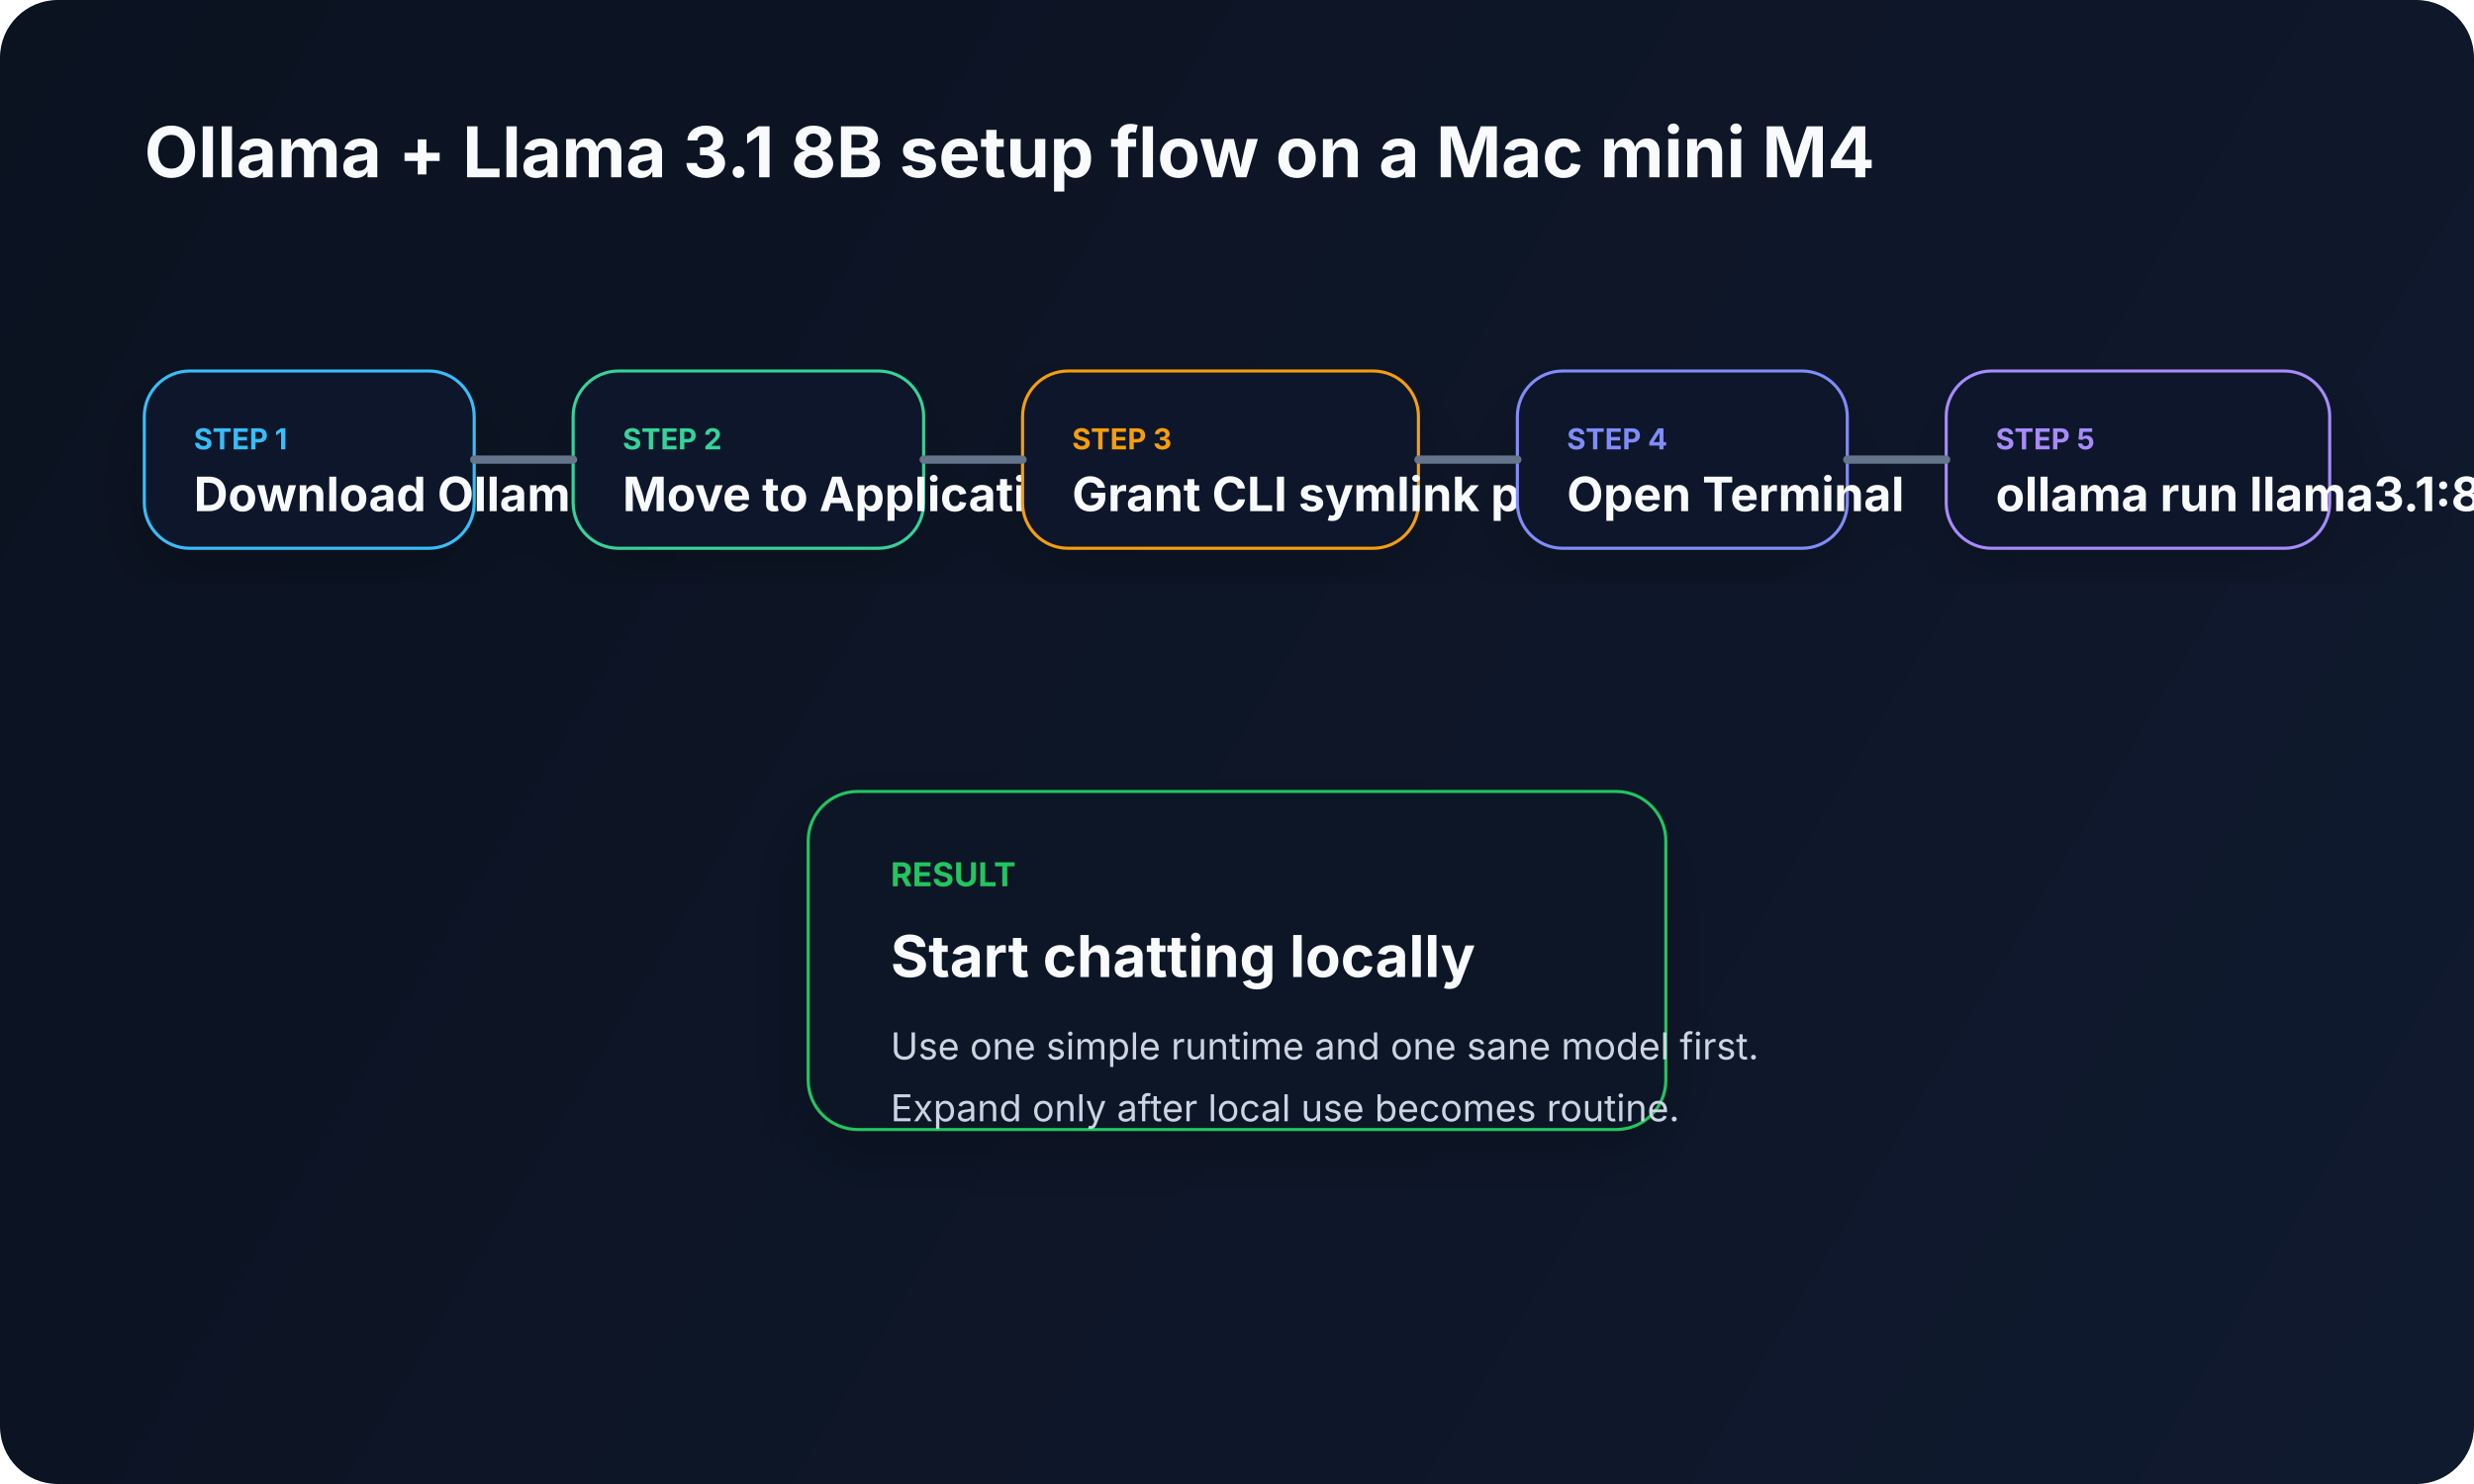
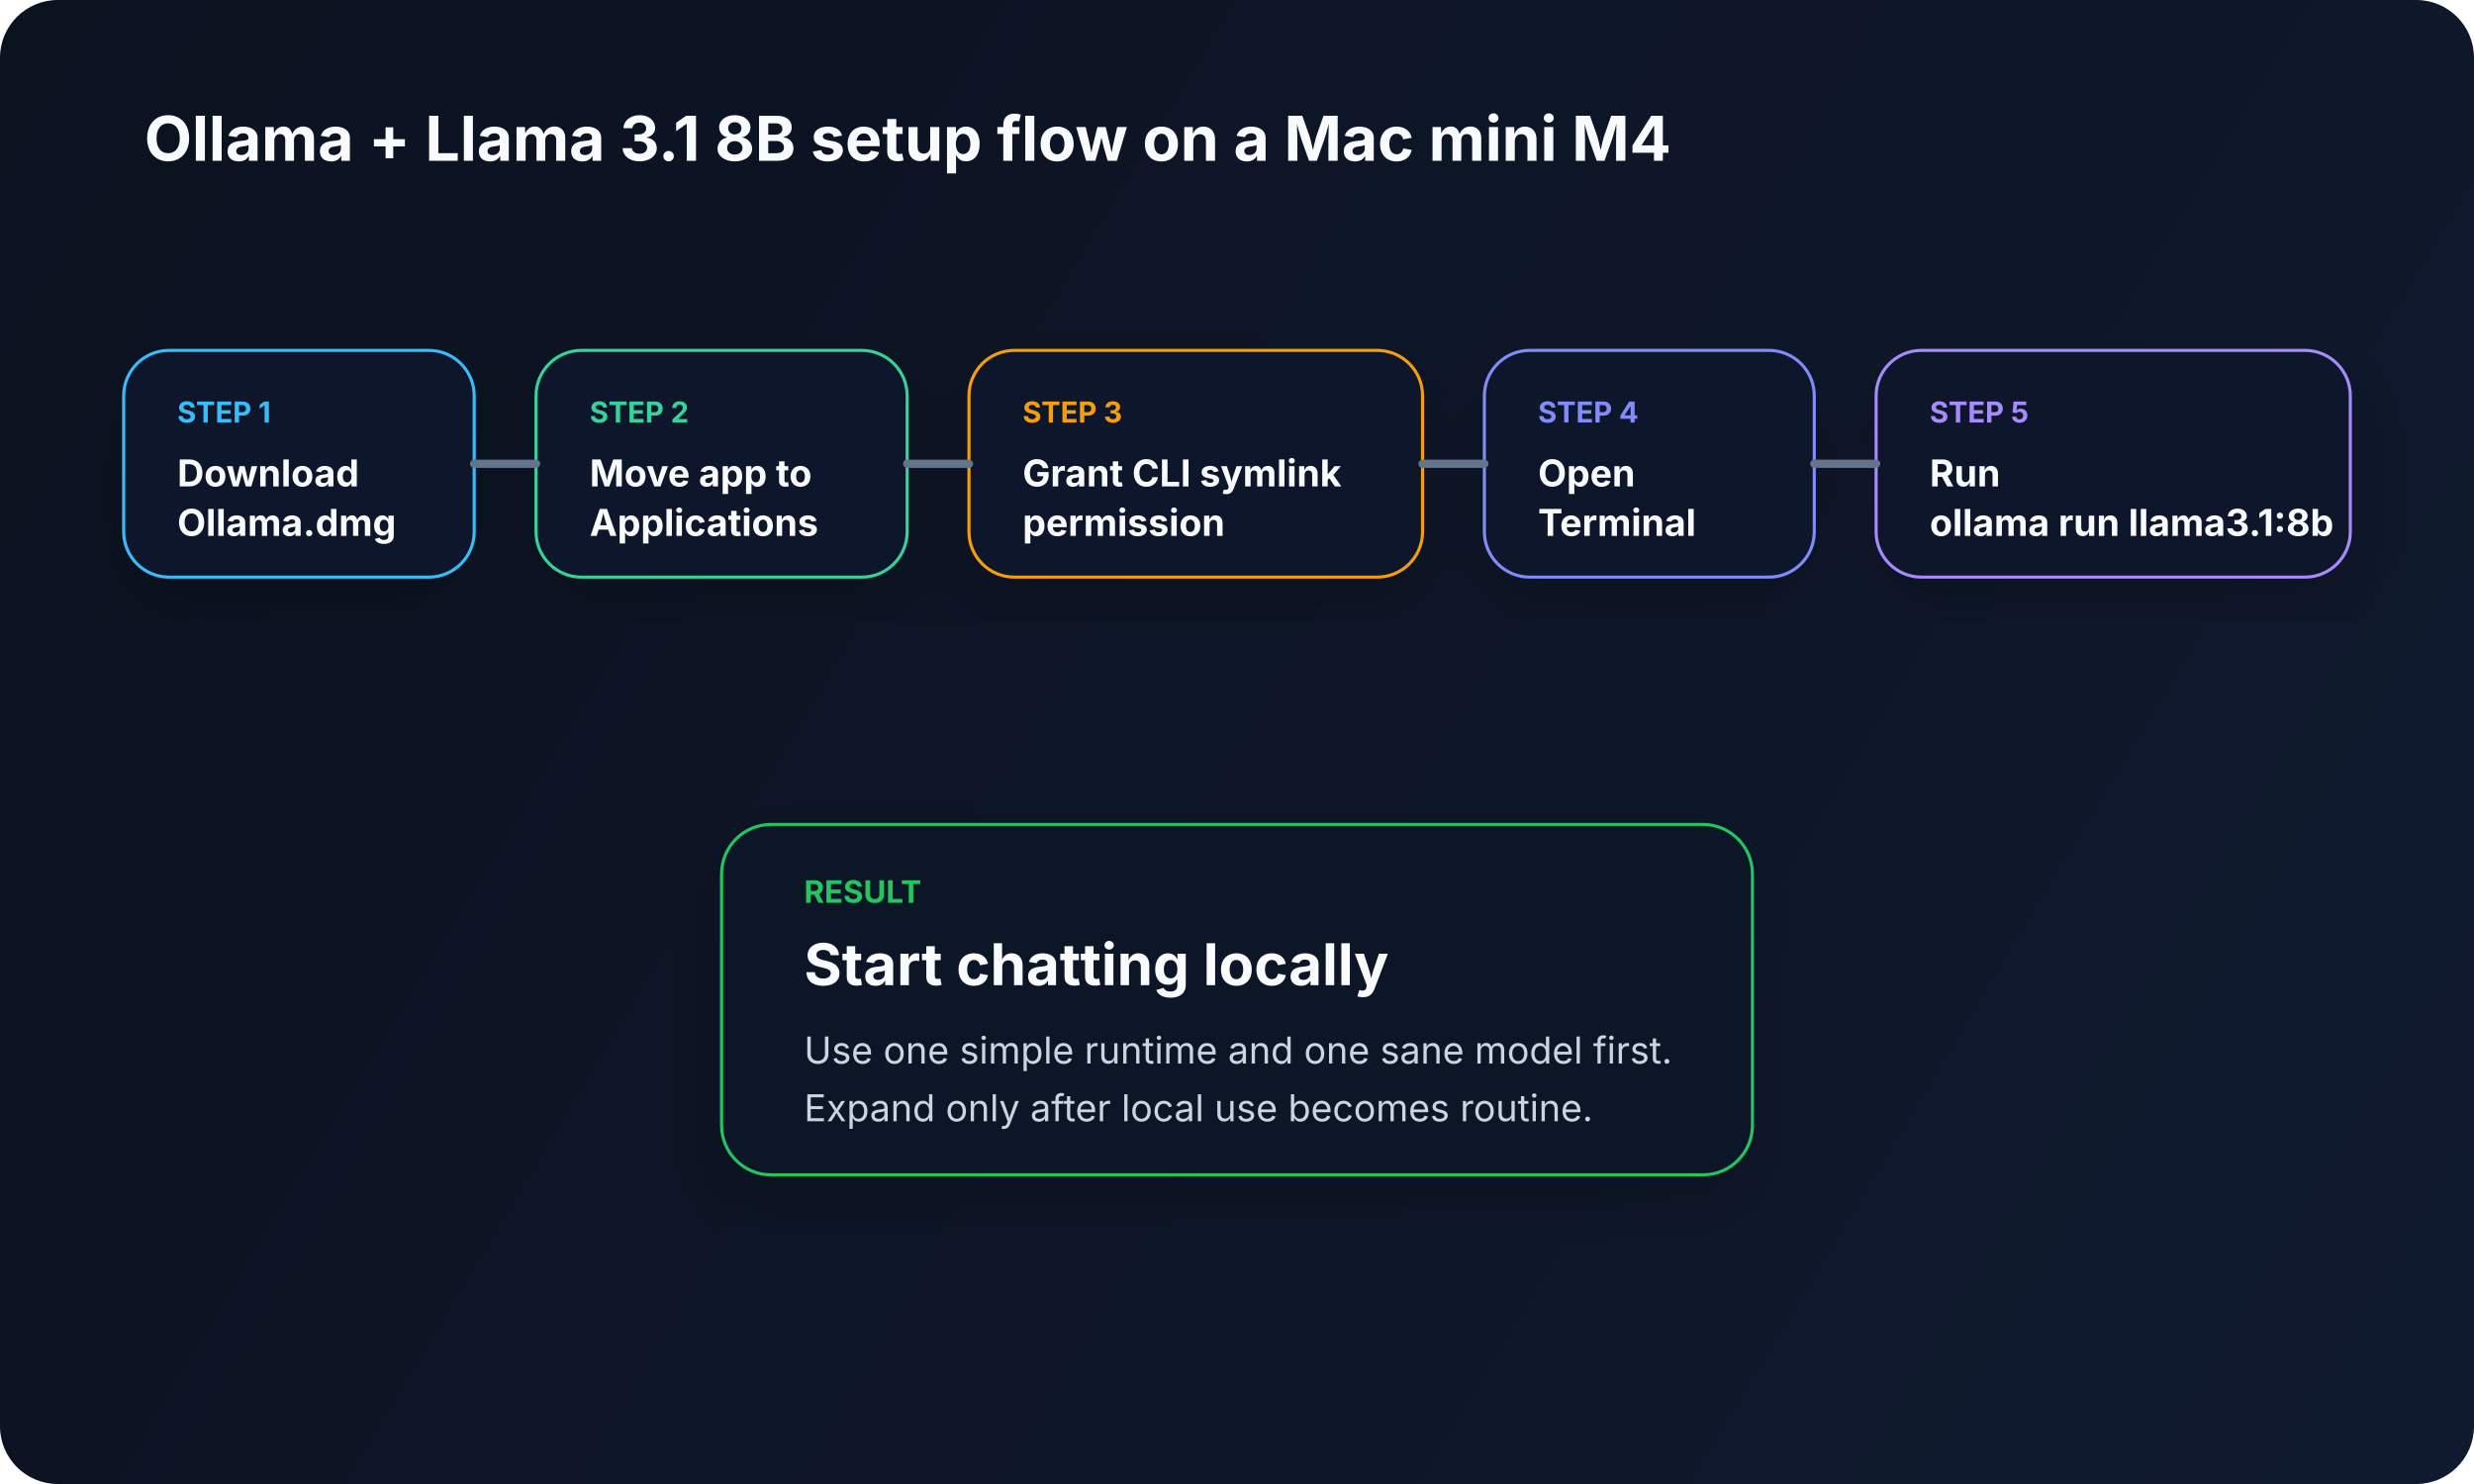
<svg xmlns="http://www.w3.org/2000/svg" width="1200" height="720" viewBox="0 0 1200 720" fill="none">
  <defs>
    <linearGradient id="bg" x1="0" y1="0" x2="1200" y2="720" gradientUnits="userSpaceOnUse">
      <stop stop-color="#0B1220" />
      <stop offset="1" stop-color="#101A2F" />
    </linearGradient>
    <filter id="shadow" x="-20%" y="-20%" width="140%" height="140%">
      <feDropShadow dx="0" dy="14" stdDeviation="16" flood-color="#000" flood-opacity="0.22" />
    </filter>
  </defs>
  <rect width="1200" height="720" rx="28" fill="url(#bg)" />
-   <text x="70" y="86" fill="#F8FAFC" font-family="Inter, Arial, sans-serif" font-size="34" font-weight="700">Ollama + Llama 3.1 8B setup flow on a Mac mini M4</text>
+   <text x="70" y="78" fill="#F8FAFC" font-family="Inter, Arial, sans-serif" font-size="30" font-weight="700">Ollama + Llama 3.1 8B setup flow on a Mac mini M4</text>
  <g filter="url(#shadow)">
-     <rect x="70" y="180" width="160" height="86" rx="22" fill="#0F172A" stroke="#38BDF8" stroke-width="1.5" />
-     <text x="94" y="218" fill="#38BDF8" font-family="Inter, Arial, sans-serif" font-size="14" font-weight="700">STEP 1</text>
-     <text x="94" y="248" fill="#F8FAFC" font-family="Inter, Arial, sans-serif" font-size="23" font-weight="700">Download Ollama.dmg</text>
-     <rect x="278" y="180" width="170" height="86" rx="22" fill="#0F172A" stroke="#34D399" stroke-width="1.5" />
-     <text x="302" y="218" fill="#34D399" font-family="Inter, Arial, sans-serif" font-size="14" font-weight="700">STEP 2</text>
-     <text x="302" y="248" fill="#F8FAFC" font-family="Inter, Arial, sans-serif" font-size="23" font-weight="700">Move to Applications</text>
-     <rect x="496" y="180" width="192" height="86" rx="22" fill="#0F172A" stroke="#F59E0B" stroke-width="1.5" />
-     <text x="520" y="218" fill="#F59E0B" font-family="Inter, Arial, sans-serif" font-size="14" font-weight="700">STEP 3</text>
-     <text x="520" y="248" fill="#F8FAFC" font-family="Inter, Arial, sans-serif" font-size="23" font-weight="700">Grant CLI symlink permission</text>
-     <rect x="736" y="180" width="160" height="86" rx="22" fill="#0F172A" stroke="#818CF8" stroke-width="1.5" />
-     <text x="760" y="218" fill="#818CF8" font-family="Inter, Arial, sans-serif" font-size="14" font-weight="700">STEP 4</text>
-     <text x="760" y="248" fill="#F8FAFC" font-family="Inter, Arial, sans-serif" font-size="23" font-weight="700">Open Terminal</text>
-     <rect x="944" y="180" width="186" height="86" rx="22" fill="#0F172A" stroke="#A78BFA" stroke-width="1.5" />
-     <text x="968" y="218" fill="#A78BFA" font-family="Inter, Arial, sans-serif" font-size="14" font-weight="700">STEP 5</text>
-     <text x="968" y="248" fill="#F8FAFC" font-family="Inter, Arial, sans-serif" font-size="23" font-weight="700">ollama run llama3.1:8b</text>
+     <rect x="60" y="170" width="170" height="110" rx="22" fill="#0F172A" stroke="#38BDF8" stroke-width="1.5" />
+     <text x="86" y="205" fill="#38BDF8" font-family="Inter, Arial, sans-serif" font-size="14" font-weight="700">STEP 1</text>
+     <text x="86" y="236" fill="#F8FAFC" font-family="Inter, Arial, sans-serif" font-size="18" font-weight="700">
+       <tspan x="86" dy="0">Download</tspan>
+       <tspan x="86" dy="24">Ollama.dmg</tspan>
+     </text>
+     <rect x="260" y="170" width="180" height="110" rx="22" fill="#0F172A" stroke="#34D399" stroke-width="1.5" />
+     <text x="286" y="205" fill="#34D399" font-family="Inter, Arial, sans-serif" font-size="14" font-weight="700">STEP 2</text>
+     <text x="286" y="236" fill="#F8FAFC" font-family="Inter, Arial, sans-serif" font-size="18" font-weight="700">
+       <tspan x="286" dy="0">Move app to</tspan>
+       <tspan x="286" dy="24">Applications</tspan>
+     </text>
+     <rect x="470" y="170" width="220" height="110" rx="22" fill="#0F172A" stroke="#F59E0B" stroke-width="1.5" />
+     <text x="496" y="205" fill="#F59E0B" font-family="Inter, Arial, sans-serif" font-size="14" font-weight="700">STEP 3</text>
+     <text x="496" y="236" fill="#F8FAFC" font-family="Inter, Arial, sans-serif" font-size="18" font-weight="700">
+       <tspan x="496" dy="0">Grant CLI symlink</tspan>
+       <tspan x="496" dy="24">permission</tspan>
+     </text>
+     <rect x="720" y="170" width="160" height="110" rx="22" fill="#0F172A" stroke="#818CF8" stroke-width="1.5" />
+     <text x="746" y="205" fill="#818CF8" font-family="Inter, Arial, sans-serif" font-size="14" font-weight="700">STEP 4</text>
+     <text x="746" y="236" fill="#F8FAFC" font-family="Inter, Arial, sans-serif" font-size="18" font-weight="700">
+       <tspan x="746" dy="0">Open</tspan>
+       <tspan x="746" dy="24">Terminal</tspan>
+     </text>
+     <rect x="910" y="170" width="230" height="110" rx="22" fill="#0F172A" stroke="#A78BFA" stroke-width="1.5" />
+     <text x="936" y="205" fill="#A78BFA" font-family="Inter, Arial, sans-serif" font-size="14" font-weight="700">STEP 5</text>
+     <text x="936" y="236" fill="#F8FAFC" font-family="Inter, Arial, sans-serif" font-size="18" font-weight="700">
+       <tspan x="936" dy="0">Run</tspan>
+       <tspan x="936" dy="24">ollama run llama3.1:8b</tspan>
+     </text>
  </g>
-   <path d="M230 223H278M448 223H496M688 223H736M896 223H944" stroke="#64748B" stroke-width="4" stroke-linecap="round" />
+   <path d="M230 225H260M440 225H470M690 225H720M880 225H910" stroke="#64748B" stroke-width="4" stroke-linecap="round" />
  <g filter="url(#shadow)">
-     <rect x="392" y="384" width="416" height="164" rx="24" fill="#111827" stroke="#22C55E" stroke-width="1.5" />
-     <text x="432" y="430" fill="#22C55E" font-family="Inter, Arial, sans-serif" font-size="16" font-weight="700">RESULT</text>
-     <text x="432" y="474" fill="#F8FAFC" font-family="Inter, Arial, sans-serif" font-size="28" font-weight="700">Start chatting locally</text>
-     <text x="432" y="514" fill="#CBD5E1" font-family="Inter, Arial, sans-serif" font-size="18">Use one simple runtime and one sane model first.</text>
-     <text x="432" y="544" fill="#CBD5E1" font-family="Inter, Arial, sans-serif" font-size="18">Expand only after local use becomes routine.</text>
+     <rect x="350" y="400" width="500" height="170" rx="24" fill="#111827" stroke="#22C55E" stroke-width="1.5" />
+     <text x="390" y="438" fill="#22C55E" font-family="Inter, Arial, sans-serif" font-size="15" font-weight="700">RESULT</text>
+     <text x="390" y="478" fill="#F8FAFC" font-family="Inter, Arial, sans-serif" font-size="28" font-weight="700">Start chatting locally</text>
+     <text x="390" y="516" fill="#CBD5E1" font-family="Inter, Arial, sans-serif" font-size="18">
+       <tspan x="390" dy="0">Use one simple runtime and one sane model first.</tspan>
+       <tspan x="390" dy="28">Expand only after local use becomes routine.</tspan>
+     </text>
  </g>
</svg>
